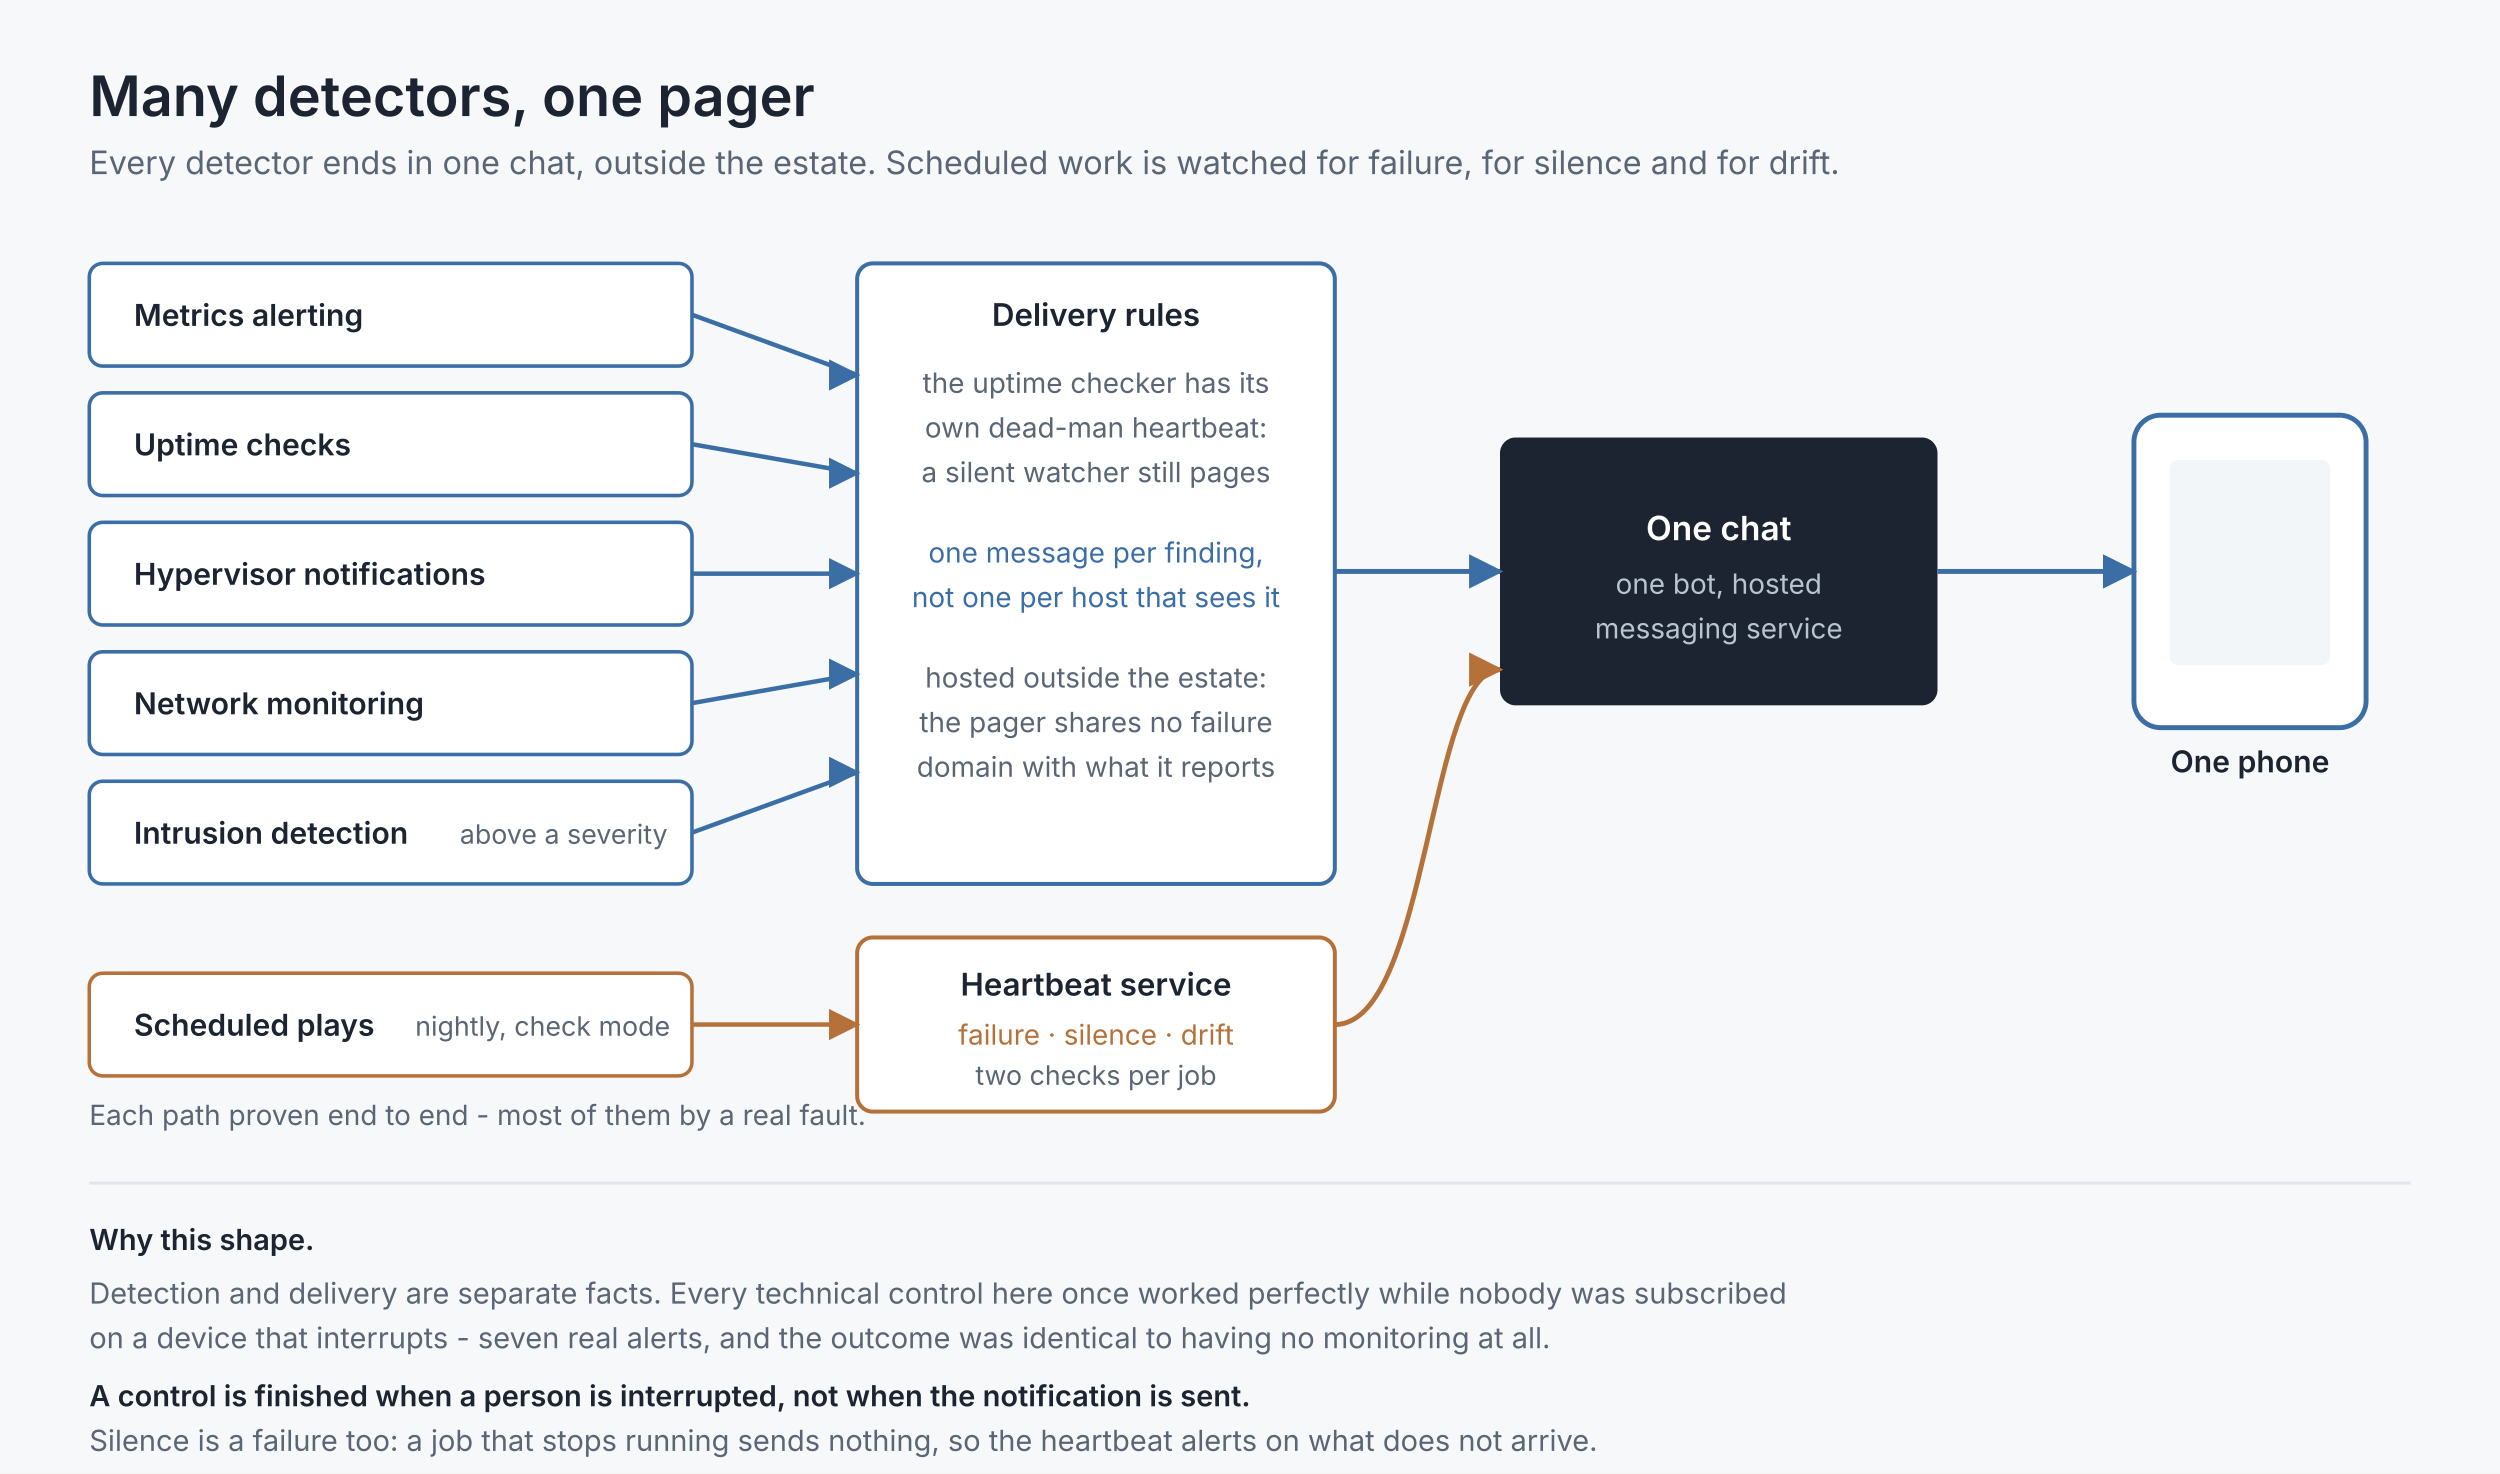
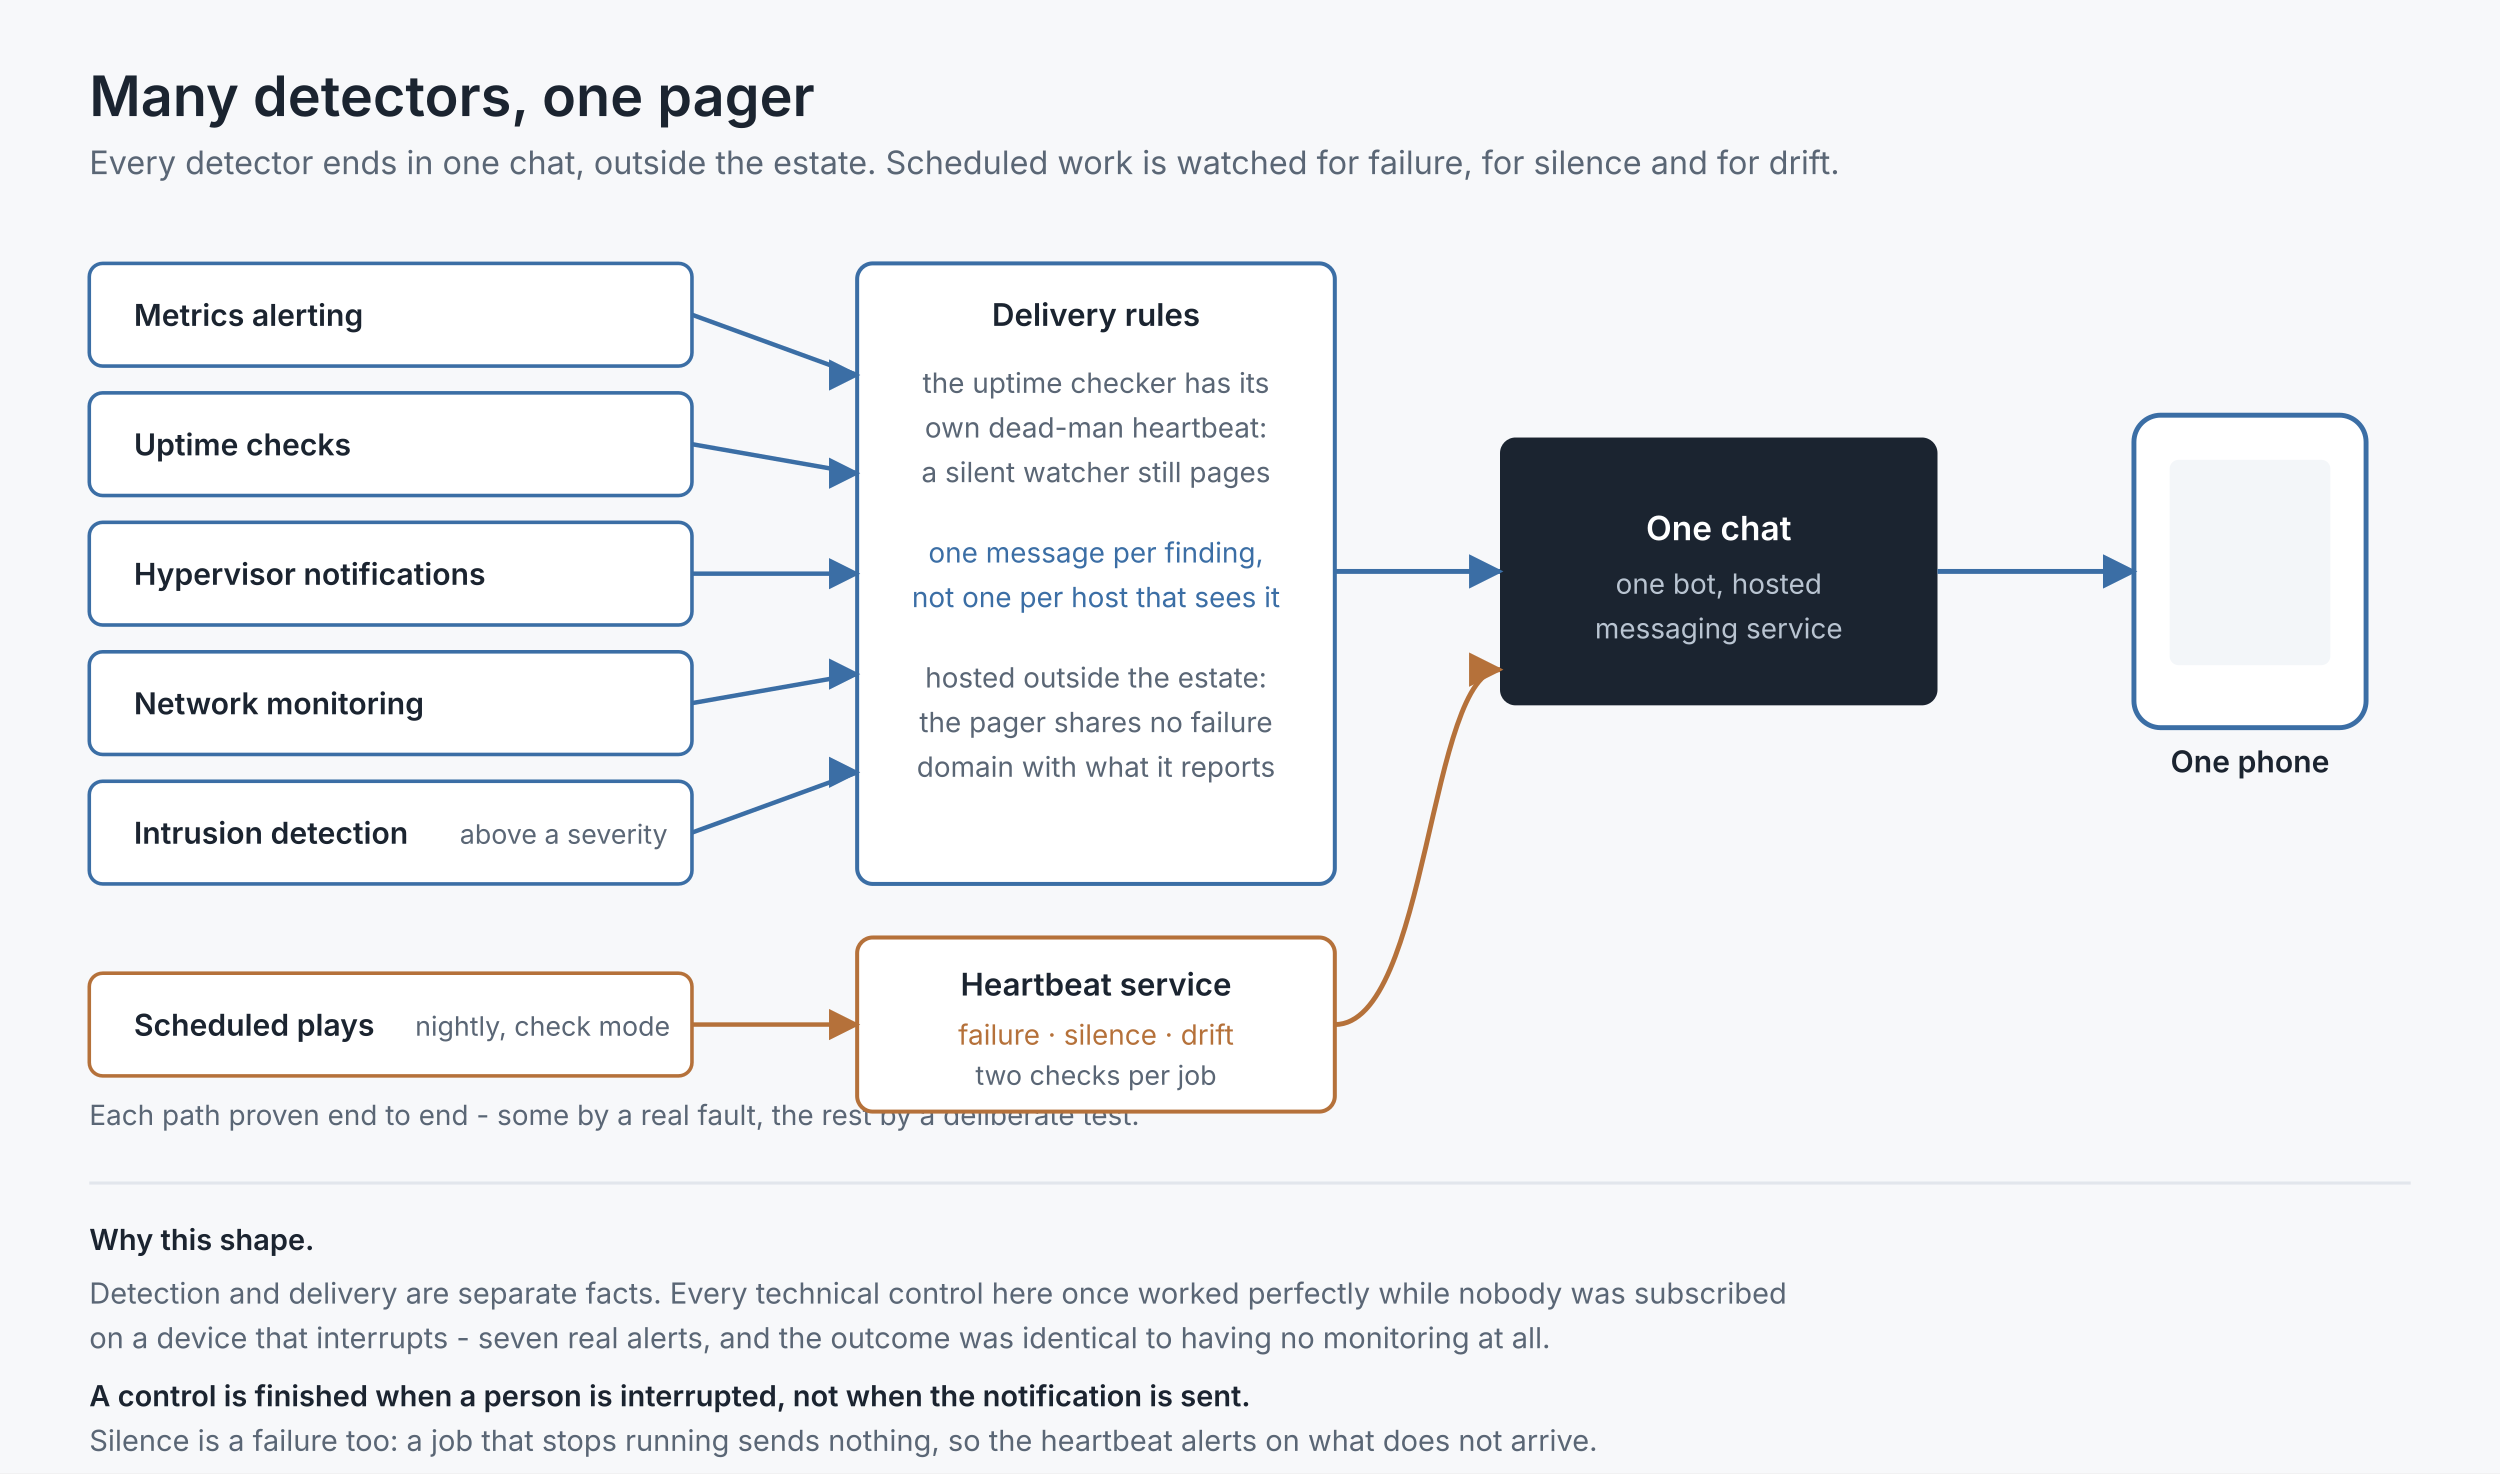
<svg xmlns="http://www.w3.org/2000/svg" viewBox="0 0 1120 660" width="1120" height="660" font-family="Inter, 'Segoe UI', system-ui, sans-serif">
  <defs>
    <marker id="p-arrow" viewBox="0 0 10 10" refX="9" refY="5" markerWidth="7" markerHeight="7" orient="auto-start-end">
      <path d="M 0 0 L 10 5 L 0 10 z" fill="#3b6ea5" />
    </marker>
    <marker id="p-copper" viewBox="0 0 10 10" refX="9" refY="5" markerWidth="7" markerHeight="7" orient="auto-start-end">
      <path d="M 0 0 L 10 5 L 0 10 z" fill="#b5713a" />
    </marker>
  </defs>
  <rect x="0" y="0" width="1120" height="660" fill="#f7f8fa" />
  <text x="40" y="52" font-size="25" font-weight="600" fill="#1b2430">Many detectors, one pager</text>
  <text x="40" y="78" font-size="14.5" fill="#5a6675">Every detector ends in one chat, outside the estate. Scheduled work is watched for failure, for silence and for drift.</text>
  <g font-size="13.5">
    <rect x="40" y="118" width="270" height="46" rx="6" fill="#ffffff" stroke="#3b6ea5" stroke-width="1.6" />
    <text x="60" y="146" font-weight="600" fill="#1b2430">Metrics alerting</text>
    <rect x="40" y="176" width="270" height="46" rx="6" fill="#ffffff" stroke="#3b6ea5" stroke-width="1.6" />
    <text x="60" y="204" font-weight="600" fill="#1b2430">Uptime checks</text>
    <rect x="40" y="234" width="270" height="46" rx="6" fill="#ffffff" stroke="#3b6ea5" stroke-width="1.6" />
    <text x="60" y="262" font-weight="600" fill="#1b2430">Hypervisor notifications</text>
    <rect x="40" y="292" width="270" height="46" rx="6" fill="#ffffff" stroke="#3b6ea5" stroke-width="1.6" />
    <text x="60" y="320" font-weight="600" fill="#1b2430">Network monitoring</text>
    <rect x="40" y="350" width="270" height="46" rx="6" fill="#ffffff" stroke="#3b6ea5" stroke-width="1.6" />
    <text x="60" y="378" font-weight="600" fill="#1b2430">Intrusion detection</text>
    <text x="206" y="378" font-size="12" fill="#5a6675">above a severity</text>
    <rect x="40" y="436" width="270" height="46" rx="6" fill="#ffffff" stroke="#b5713a" stroke-width="1.6" />
    <text x="60" y="464" font-weight="600" fill="#1b2430">Scheduled plays</text>
    <text x="186" y="464" font-size="12" fill="#5a6675">nightly, check mode</text>
  </g>
-   <text x="40" y="504" font-size="12.5" fill="#5a6675">Each path proven end to end - most of them by a real fault.</text>
+   <text x="40" y="504" font-size="12.5" fill="#5a6675">Each path proven end to end - some by a real fault, the rest by a deliberate test.</text>
  <rect x="384" y="118" width="214" height="278" rx="7" fill="#ffffff" stroke="#3b6ea5" stroke-width="1.8" />
  <text x="491" y="146" text-anchor="middle" font-size="14" font-weight="600" fill="#1b2430">Delivery rules</text>
  <g font-size="12.5" fill="#5a6675">
    <text x="491" y="176" text-anchor="middle">the uptime checker has its</text>
    <text x="491" y="196" text-anchor="middle">own dead-man heartbeat:</text>
    <text x="491" y="216" text-anchor="middle">a silent watcher still pages</text>
    <text x="491" y="252" text-anchor="middle" fill="#3b6ea5">one message per finding,</text>
    <text x="491" y="272" text-anchor="middle" fill="#3b6ea5">not one per host that sees it</text>
    <text x="491" y="308" text-anchor="middle">hosted outside the estate:</text>
    <text x="491" y="328" text-anchor="middle">the pager shares no failure</text>
    <text x="491" y="348" text-anchor="middle">domain with what it reports</text>
  </g>
  <g stroke="#3b6ea5" stroke-width="2" fill="none">
    <path d="M 310 141 L 384 168" marker-end="url(#p-arrow)" />
    <path d="M 310 199 L 384 212" marker-end="url(#p-arrow)" />
    <path d="M 310 257 L 384 257" marker-end="url(#p-arrow)" />
    <path d="M 310 315 L 384 302" marker-end="url(#p-arrow)" />
    <path d="M 310 373 L 384 346" marker-end="url(#p-arrow)" />
  </g>
  <rect x="384" y="420" width="214" height="78" rx="7" fill="#ffffff" stroke="#b5713a" stroke-width="1.8" />
  <text x="491" y="446" text-anchor="middle" font-size="14" font-weight="600" fill="#1b2430">Heartbeat service</text>
  <text x="491" y="468" text-anchor="middle" font-size="12.5" fill="#b5713a">failure · silence · drift</text>
  <text x="491" y="486" text-anchor="middle" font-size="12" fill="#5a6675">two checks per job</text>
  <path d="M 310 459 L 384 459" stroke="#b5713a" stroke-width="2" fill="none" marker-end="url(#p-copper)" />
  <rect x="672" y="196" width="196" height="120" rx="7" fill="#1b2430" />
  <text x="770" y="242" text-anchor="middle" font-size="15" font-weight="600" fill="#ffffff">One chat</text>
  <text x="770" y="266" text-anchor="middle" font-size="12.5" fill="#b9c4d1">one bot, hosted</text>
  <text x="770" y="286" text-anchor="middle" font-size="12.5" fill="#b9c4d1">messaging service</text>
  <path d="M 598 256 L 672 256" stroke="#3b6ea5" stroke-width="2.2" fill="none" marker-end="url(#p-arrow)" />
  <path d="M 598 459 C 640 459, 640 300, 672 300" stroke="#b5713a" stroke-width="2.2" fill="none" marker-end="url(#p-copper)" />
  <rect x="956" y="186" width="104" height="140" rx="12" fill="#ffffff" stroke="#3b6ea5" stroke-width="2.2" />
  <rect x="972" y="206" width="72" height="92" rx="4" fill="#f3f6f9" />
  <text x="1008" y="346" text-anchor="middle" font-size="13.5" font-weight="600" fill="#1b2430">One phone</text>
  <path d="M 868 256 L 956 256" stroke="#3b6ea5" stroke-width="2.2" fill="none" marker-end="url(#p-arrow)" />
  <line x1="40" y1="530" x2="1080" y2="530" stroke="#e2e6ec" stroke-width="1.4" />
  <g font-size="13" fill="#5a6675">
    <text x="40" y="560" font-weight="600" fill="#1b2430">Why this shape.</text>
    <text x="40" y="584">Detection and delivery are separate facts. Every technical control here once worked perfectly while nobody was subscribed</text>
    <text x="40" y="604">on a device that interrupts - seven real alerts, and the outcome was identical to having no monitoring at all.</text>
    <text x="40" y="630" fill="#1b2430" font-weight="600">A control is finished when a person is interrupted, not when the notification is sent.</text>
    <text x="40" y="650">Silence is a failure too: a job that stops running sends nothing, so the heartbeat alerts on what does not arrive.</text>
  </g>
</svg>
